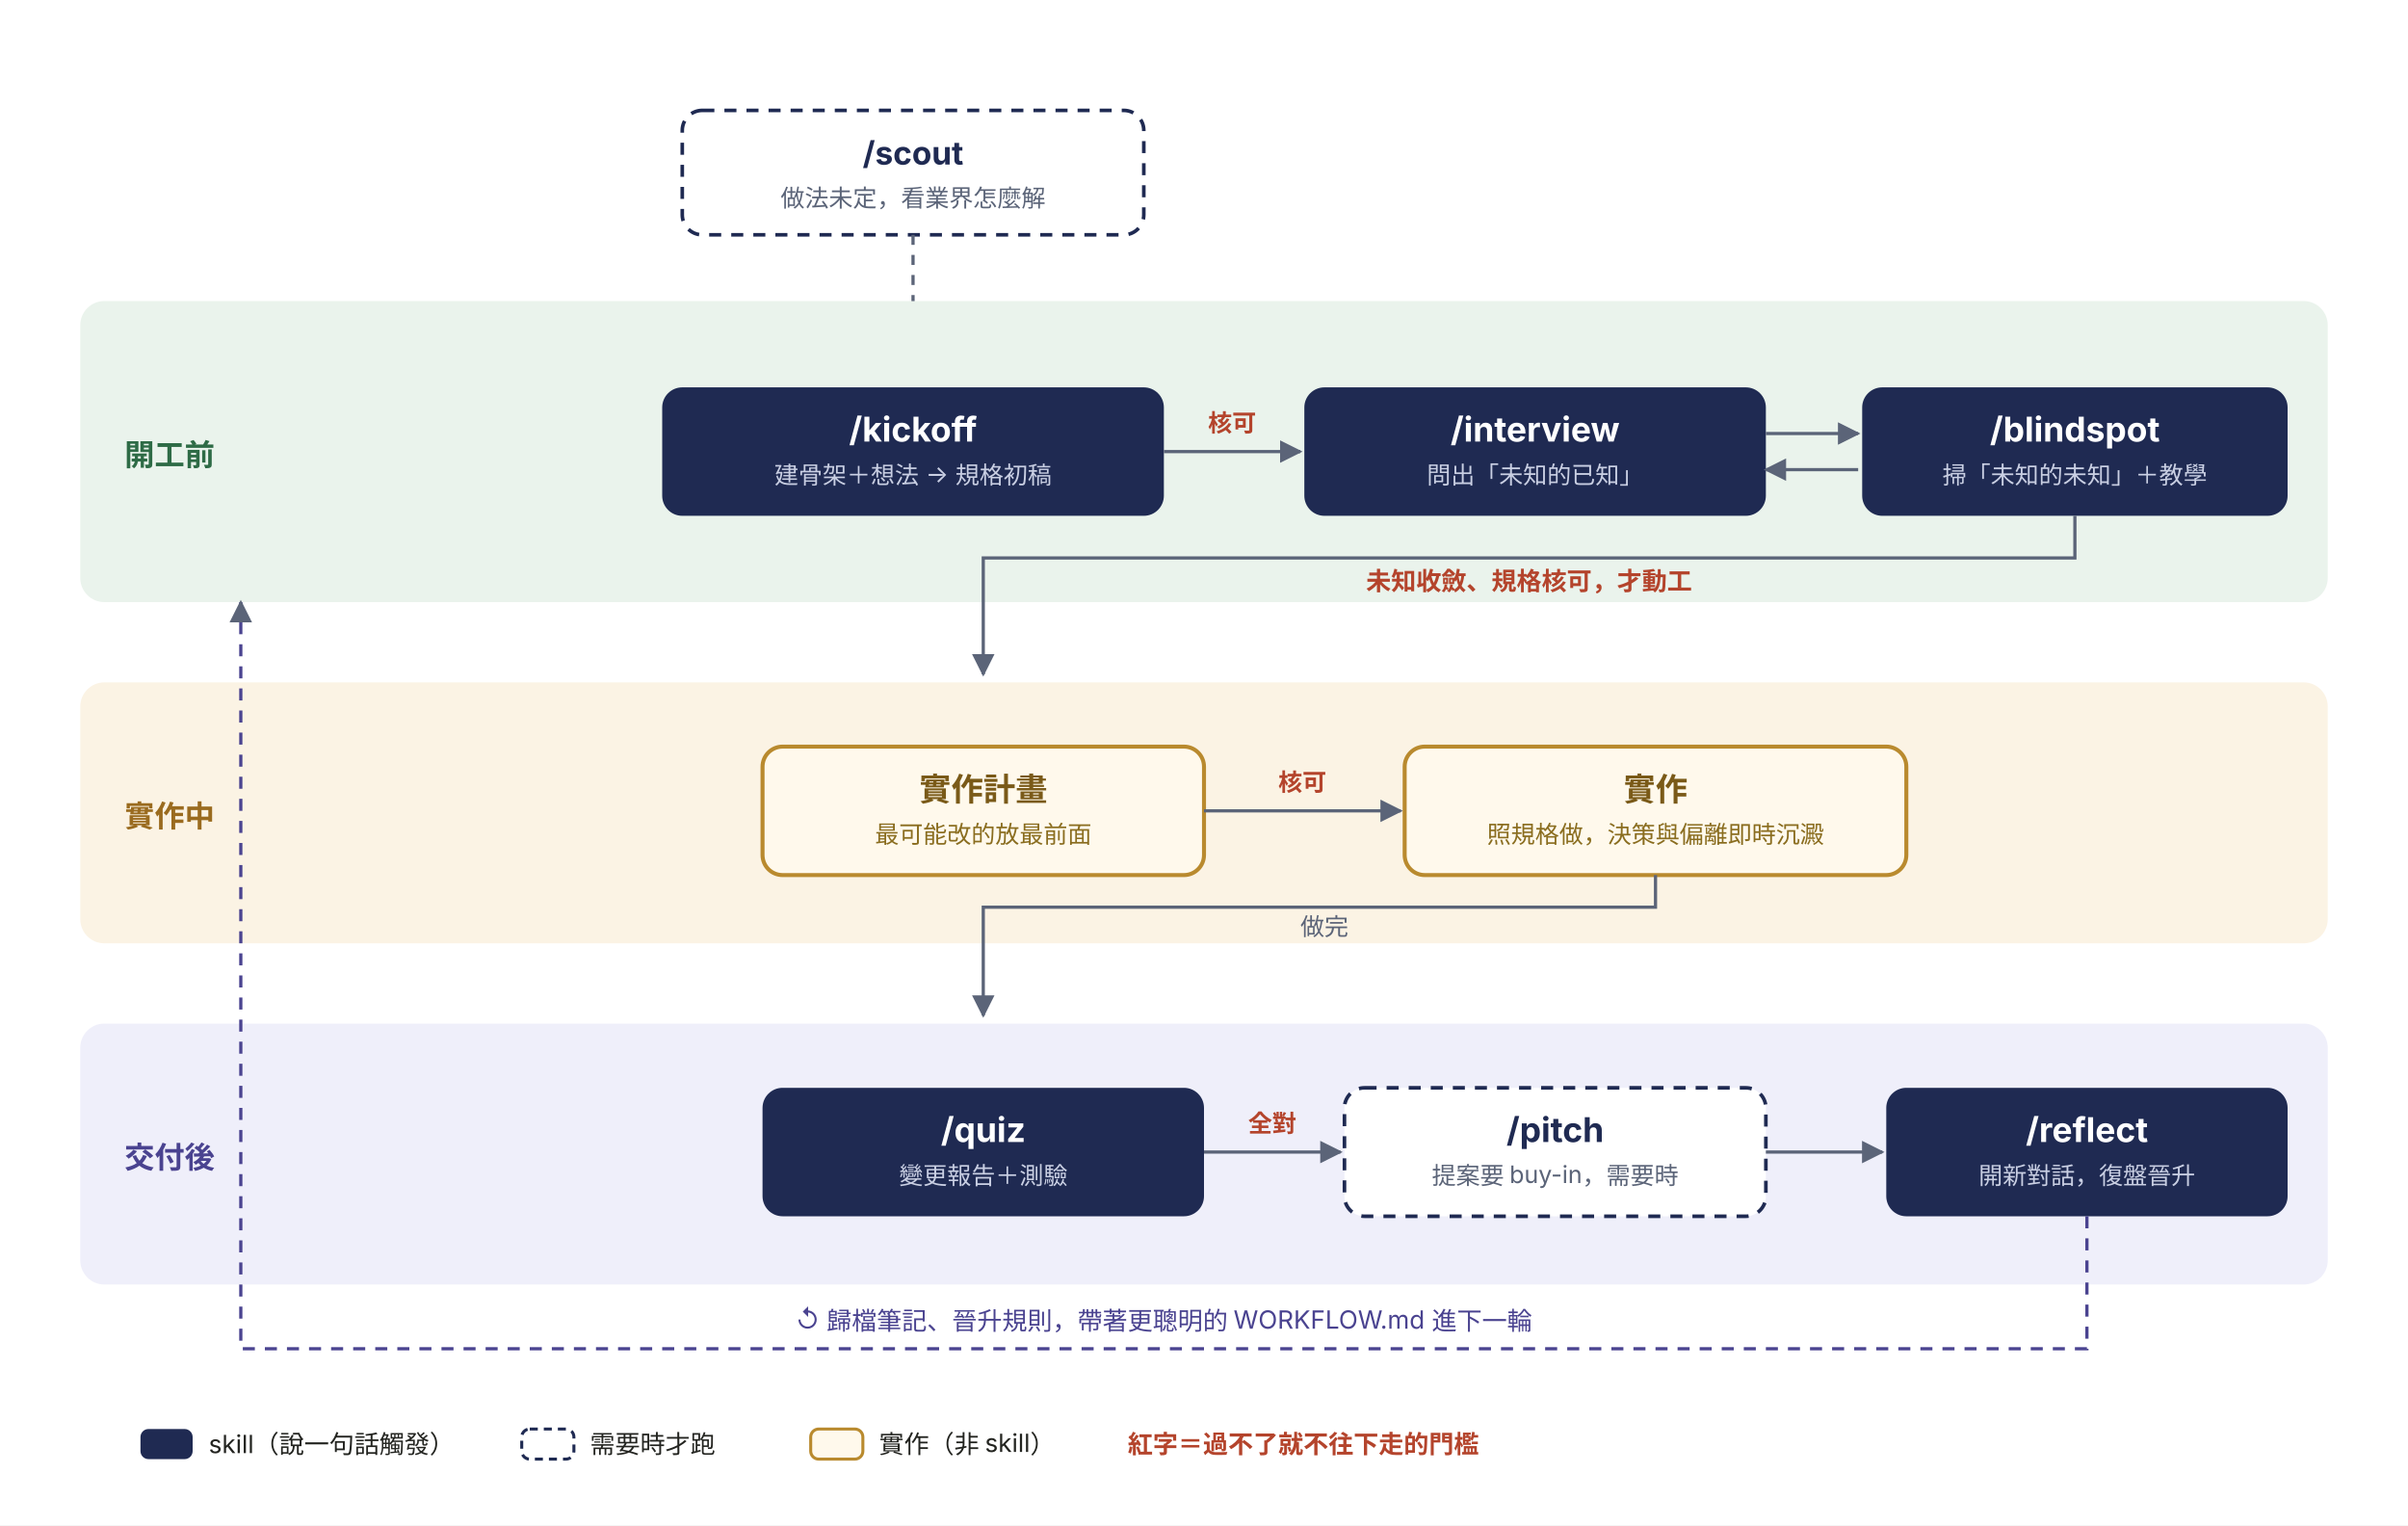
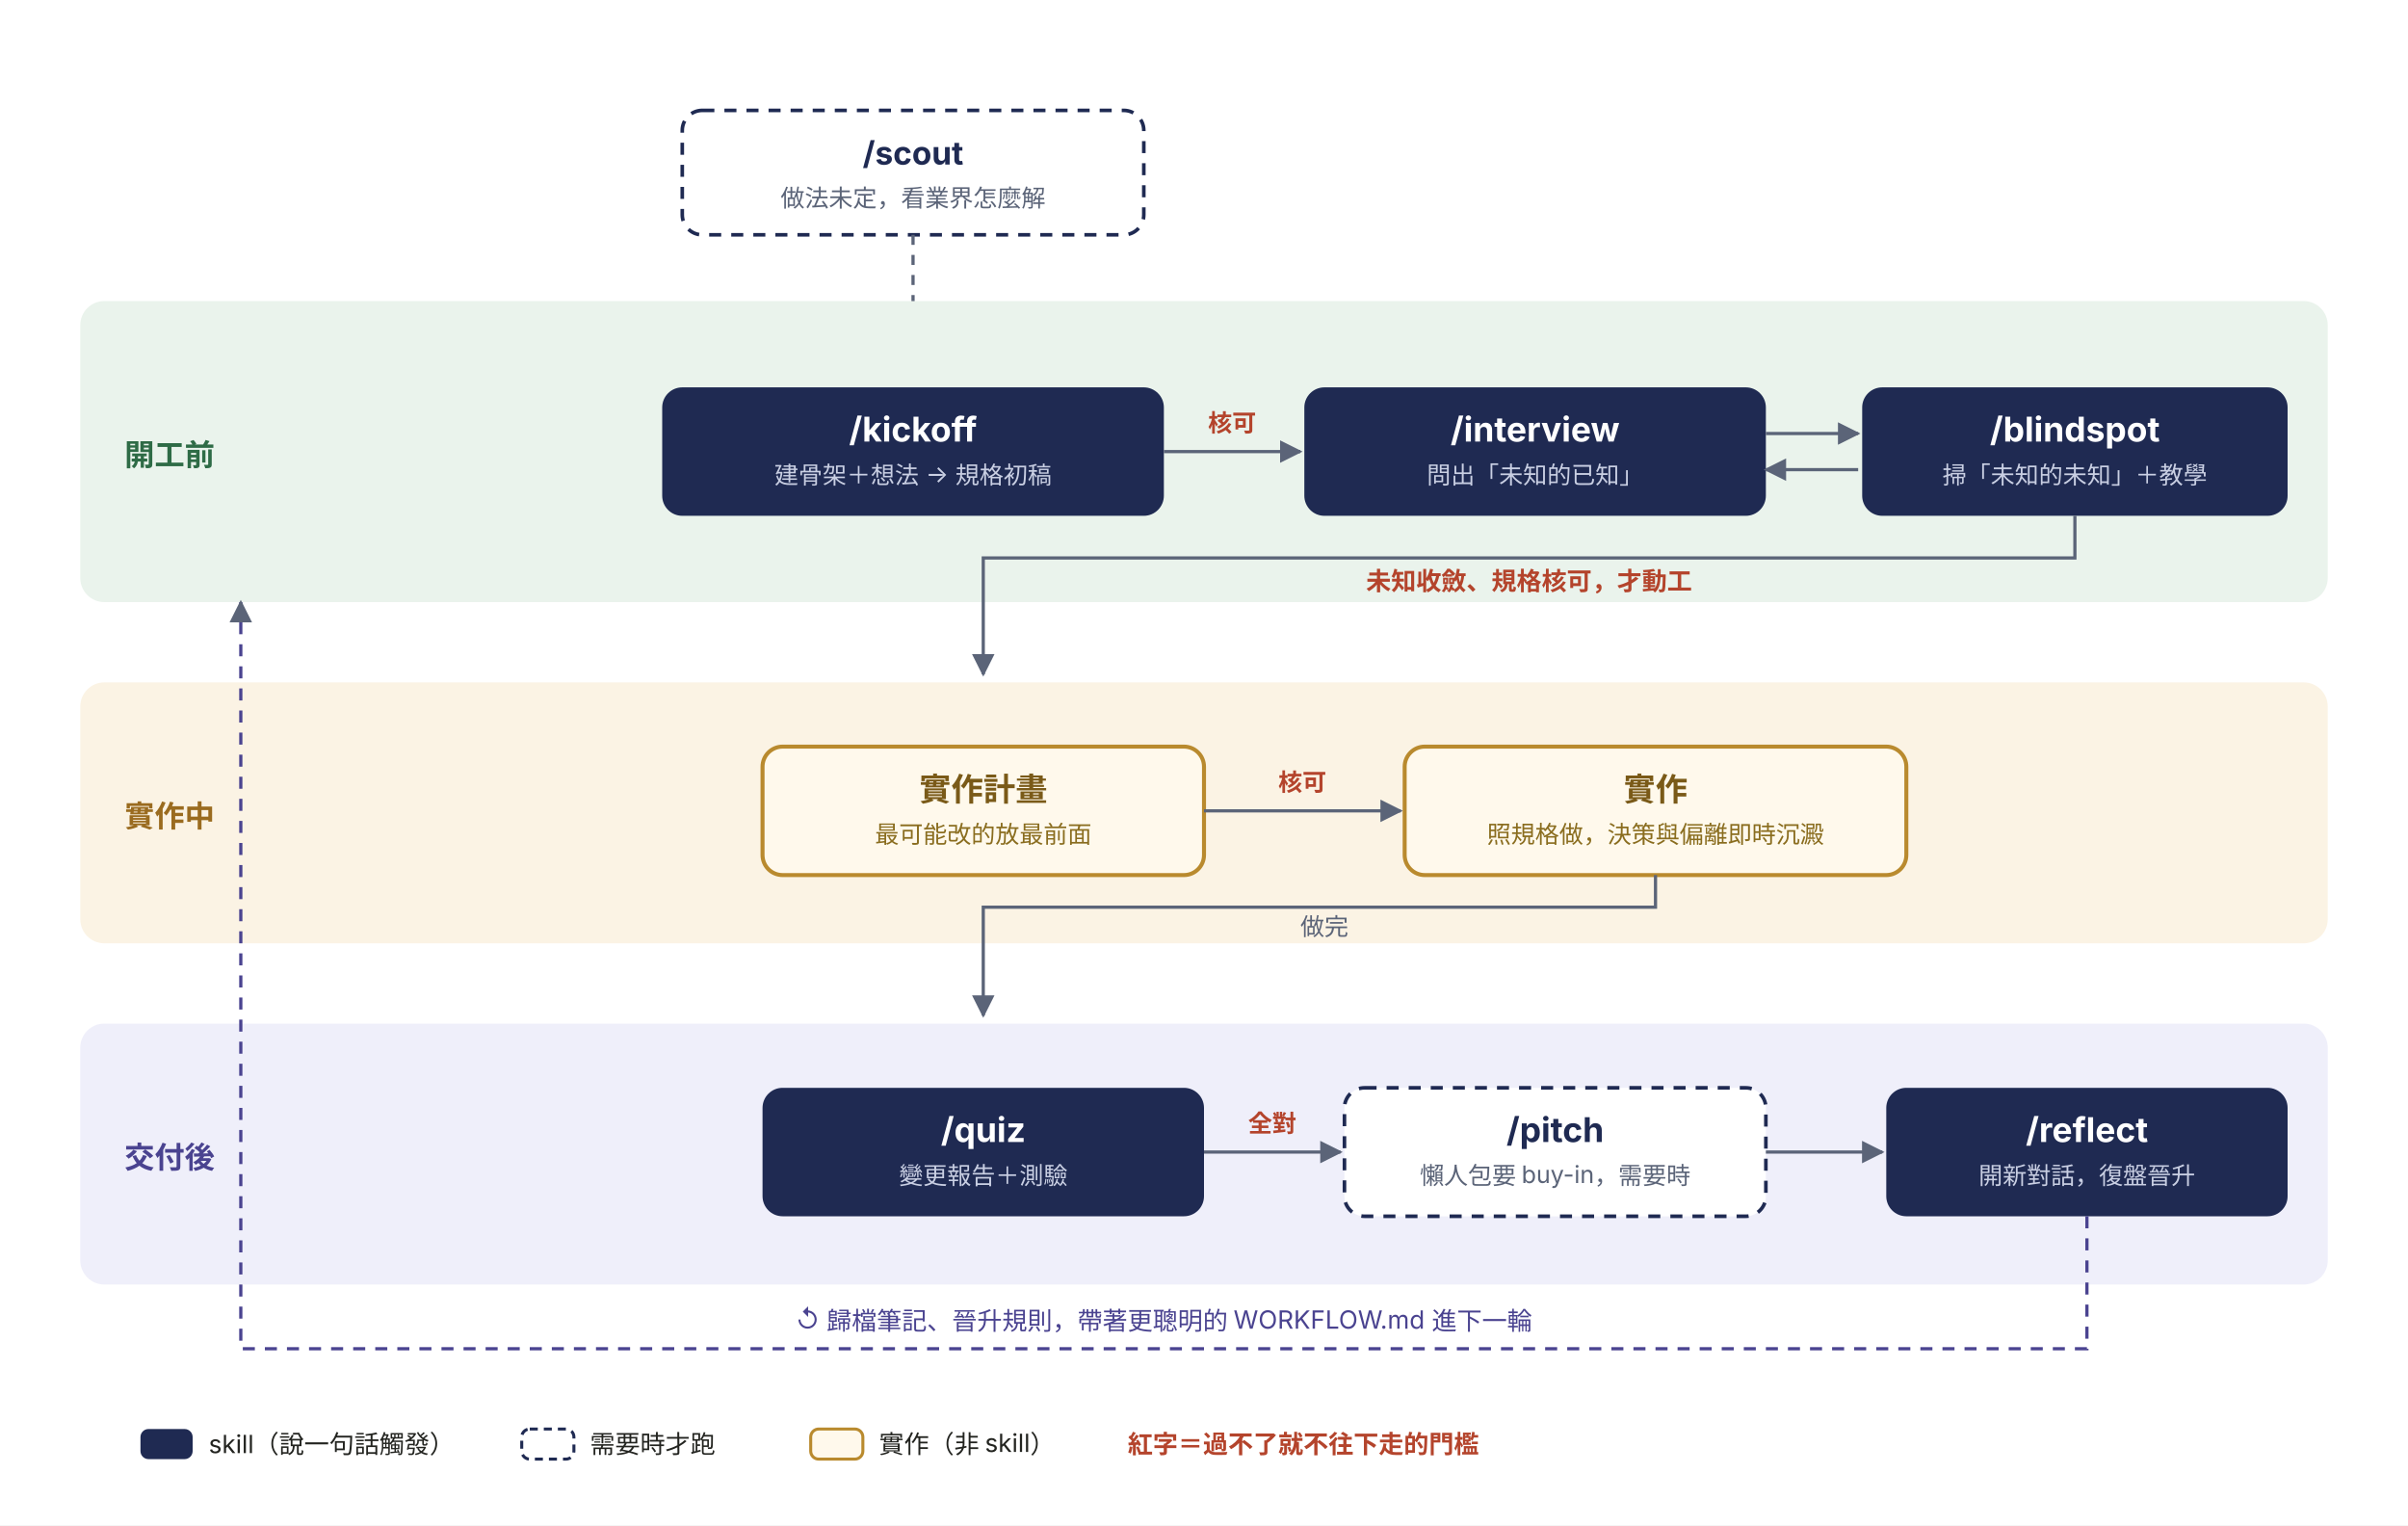
<svg xmlns="http://www.w3.org/2000/svg" viewBox="0 0 1200 760" font-family="-apple-system,'Noto Sans TC','PingFang TC','Microsoft JhengHei',sans-serif">
  <defs>
    <marker id="ar" viewBox="0 0 10 10" refX="9" refY="5" markerWidth="7" markerHeight="7" orient="auto-start-reverse">
      <path d="M0,0 L10,5 L0,10 z" fill="#5B6478" />
    </marker>
  </defs>
  <rect width="1200" height="760" fill="#FFFFFF" />
  <rect x="340" y="55" width="230" height="62" rx="10" fill="#FFFFFF" stroke="#1F2A52" stroke-width="1.8" stroke-dasharray="6 5" />
  <text x="455" y="82" text-anchor="middle" font-size="16" font-weight="700" fill="#1F2A52">/scout</text>
  <text x="455" y="103" text-anchor="middle" font-size="12" fill="#5B6478">做法未定，看業界怎麼解</text>
  <line x1="455" y1="117" x2="455" y2="183" stroke="#5B6478" stroke-width="1.6" stroke-dasharray="5 5" marker-end="url(#ar)" />
  <rect x="40" y="150" width="1120" height="150" rx="12" fill="#EAF3EC" />
  <text x="62" y="232" font-size="15" font-weight="700" fill="#2E6B46">開工前</text>
  <rect x="330" y="193" width="250" height="64" rx="10" fill="#1F2A52" />
  <text x="455" y="220" text-anchor="middle" font-size="17" font-weight="700" fill="#FFFFFF">/kickoff</text>
  <text x="455" y="241" text-anchor="middle" font-size="12" fill="#C9CFE3">建骨架＋想法 → 規格初稿</text>
  <line x1="580" y1="225" x2="648" y2="225" stroke="#5B6478" stroke-width="1.6" marker-end="url(#ar)" />
  <text x="614" y="215" text-anchor="middle" font-size="12" font-weight="700" fill="#B4442C">核可</text>
  <rect x="650" y="193" width="230" height="64" rx="10" fill="#1F2A52" />
  <text x="765" y="220" text-anchor="middle" font-size="17" font-weight="700" fill="#FFFFFF">/interview</text>
  <text x="765" y="241" text-anchor="middle" font-size="12" fill="#C9CFE3">問出「未知的已知」</text>
  <line x1="880" y1="216" x2="926" y2="216" stroke="#5B6478" stroke-width="1.6" marker-end="url(#ar)" />
  <line x1="926" y1="234" x2="880" y2="234" stroke="#5B6478" stroke-width="1.6" marker-end="url(#ar)" />
  <rect x="928" y="193" width="212" height="64" rx="10" fill="#1F2A52" />
  <text x="1034" y="220" text-anchor="middle" font-size="17" font-weight="700" fill="#FFFFFF">/blindspot</text>
  <text x="1034" y="241" text-anchor="middle" font-size="12" fill="#C9CFE3">掃「未知的未知」＋教學</text>
  <path d="M1034,257 L1034,278 L490,278 L490,336" fill="none" stroke="#5B6478" stroke-width="1.6" marker-end="url(#ar)" />
  <text x="762" y="294" text-anchor="middle" font-size="12.5" font-weight="700" fill="#B4442C">未知收斂、規格核可，才動工</text>
  <rect x="40" y="340" width="1120" height="130" rx="12" fill="#FBF3E4" />
  <text x="62" y="412" font-size="15" font-weight="700" fill="#9A6B1F">實作中</text>
  <rect x="380" y="372" width="220" height="64" rx="10" fill="#FFF9EC" stroke="#B98A2E" stroke-width="2" />
  <text x="490" y="399" text-anchor="middle" font-size="16" font-weight="700" fill="#7A5A18">實作計畫</text>
  <text x="490" y="420" text-anchor="middle" font-size="12" fill="#8A6D1F">最可能改的放最前面</text>
  <line x1="600" y1="404" x2="698" y2="404" stroke="#5B6478" stroke-width="1.6" marker-end="url(#ar)" />
  <text x="649" y="394" text-anchor="middle" font-size="12" font-weight="700" fill="#B4442C">核可</text>
  <rect x="700" y="372" width="250" height="64" rx="10" fill="#FFF9EC" stroke="#B98A2E" stroke-width="2" />
  <text x="825" y="399" text-anchor="middle" font-size="16" font-weight="700" fill="#7A5A18">實作</text>
  <text x="825" y="420" text-anchor="middle" font-size="12" fill="#8A6D1F">照規格做，決策與偏離即時沉澱</text>
  <path d="M825,436 L825,452 L490,452 L490,506" fill="none" stroke="#5B6478" stroke-width="1.6" marker-end="url(#ar)" />
  <text x="660" y="466" text-anchor="middle" font-size="12" fill="#5B6478">做完</text>
  <rect x="40" y="510" width="1120" height="130" rx="12" fill="#EFEFFA" />
  <text x="62" y="582" font-size="15" font-weight="700" fill="#4A4390">交付後</text>
  <rect x="380" y="542" width="220" height="64" rx="10" fill="#1F2A52" />
  <text x="490" y="569" text-anchor="middle" font-size="17" font-weight="700" fill="#FFFFFF">/quiz</text>
  <text x="490" y="590" text-anchor="middle" font-size="12" fill="#C9CFE3">變更報告＋測驗</text>
  <line x1="600" y1="574" x2="668" y2="574" stroke="#5B6478" stroke-width="1.6" marker-end="url(#ar)" />
  <text x="634" y="564" text-anchor="middle" font-size="12" font-weight="700" fill="#B4442C">全對</text>
  <rect x="670" y="542" width="210" height="64" rx="10" fill="#FFFFFF" stroke="#1F2A52" stroke-width="1.8" stroke-dasharray="6 5" />
  <text x="775" y="569" text-anchor="middle" font-size="17" font-weight="700" fill="#1F2A52">/pitch</text>
-   <text x="775" y="590" text-anchor="middle" font-size="12" fill="#5B6478">提案要 buy-in，需要時</text>
+   <text x="775" y="590" text-anchor="middle" font-size="12" fill="#5B6478">懶人包要 buy-in，需要時</text>
  <line x1="880" y1="574" x2="938" y2="574" stroke="#5B6478" stroke-width="1.6" marker-end="url(#ar)" />
  <rect x="940" y="542" width="200" height="64" rx="10" fill="#1F2A52" />
  <text x="1040" y="569" text-anchor="middle" font-size="17" font-weight="700" fill="#FFFFFF">/reflect</text>
  <text x="1040" y="590" text-anchor="middle" font-size="12" fill="#C9CFE3">開新對話，復盤晉升</text>
  <path d="M1040,606 L1040,672 L120,672 L120,300" fill="none" stroke="#4A4390" stroke-width="1.6" stroke-dasharray="6 5" marker-end="url(#ar)" />
  <text x="580" y="662" text-anchor="middle" font-size="12.5" fill="#4A4390">↺ 歸檔筆記、晉升規則，帶著更聰明的 WORKFLOW.md 進下一輪</text>
  <rect x="70" y="712" width="26" height="15" rx="4" fill="#1F2A52" />
  <text x="104" y="724" font-size="12.5" fill="#232420">skill（說一句話觸發）</text>
  <rect x="260" y="712" width="26" height="15" rx="4" fill="#FFFFFF" stroke="#1F2A52" stroke-width="1.5" stroke-dasharray="4 3" />
  <text x="294" y="724" font-size="12.5" fill="#232420">需要時才跑</text>
  <rect x="404" y="712" width="26" height="15" rx="4" fill="#FFF9EC" stroke="#B98A2E" stroke-width="1.5" />
  <text x="438" y="724" font-size="12.5" fill="#232420">實作（非 skill）</text>
  <text x="562" y="724" font-size="12.5" font-weight="700" fill="#B4442C">紅字＝過不了就不往下走的門檻</text>
</svg>
